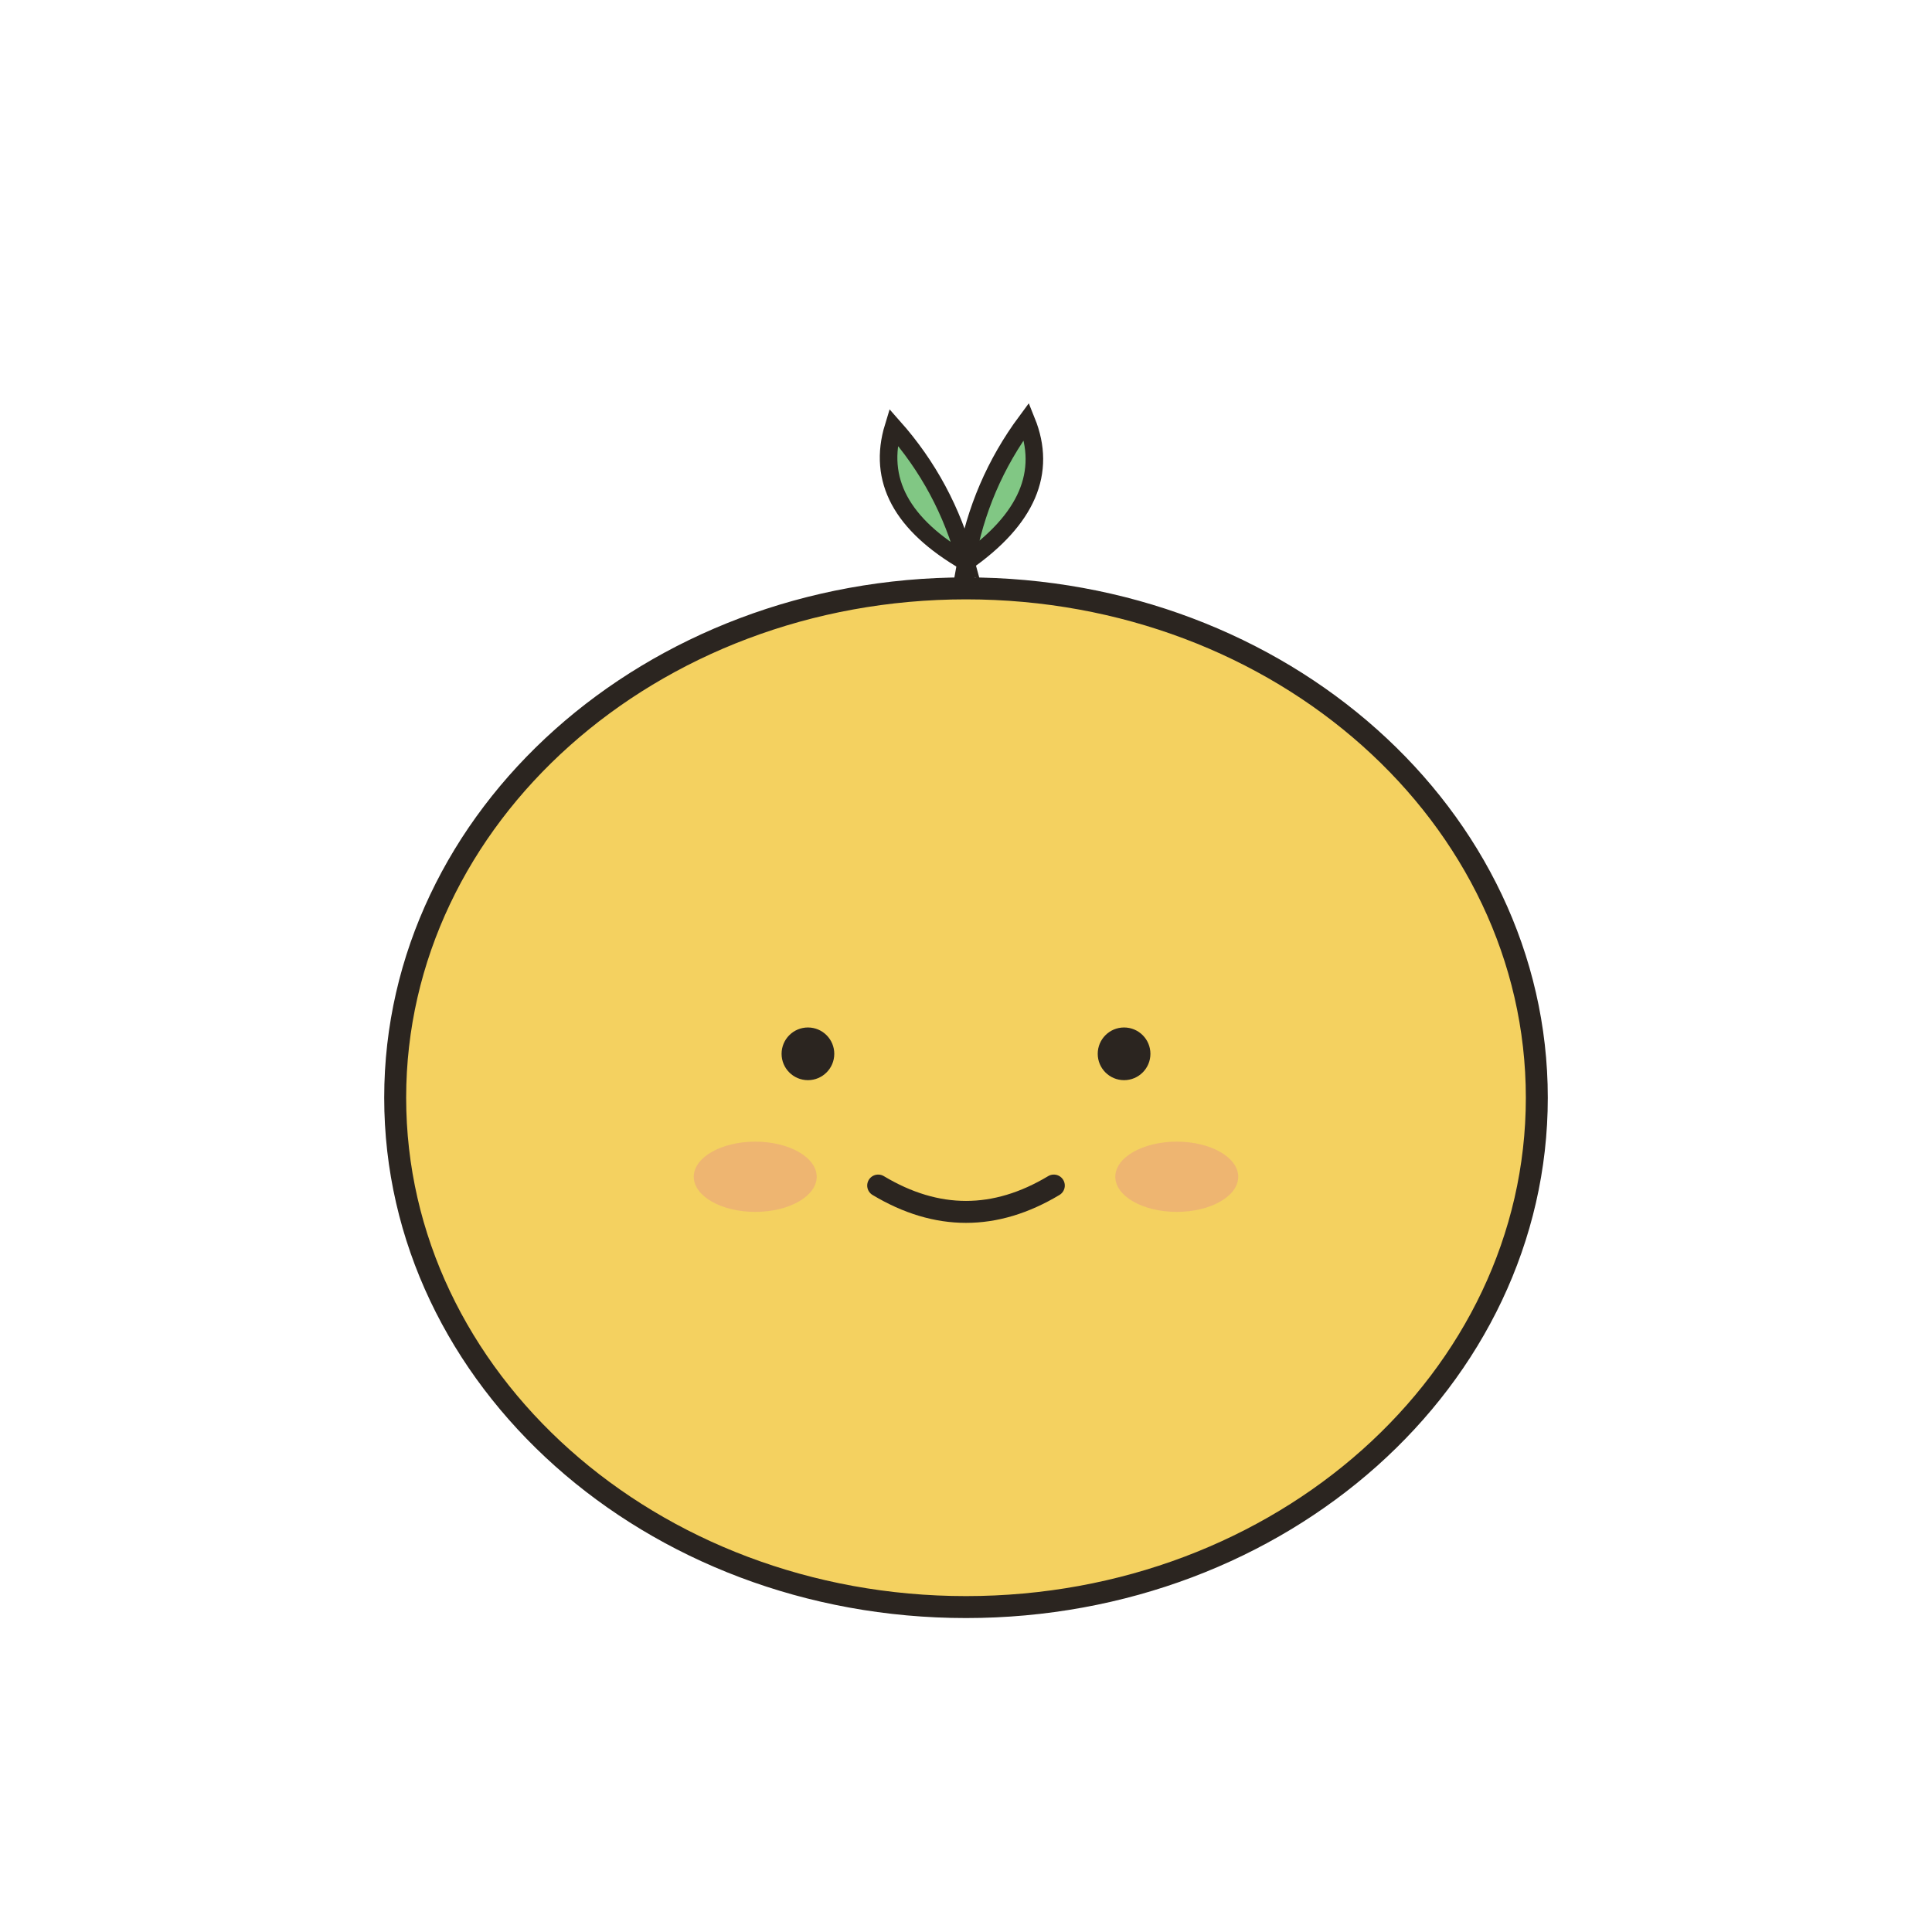
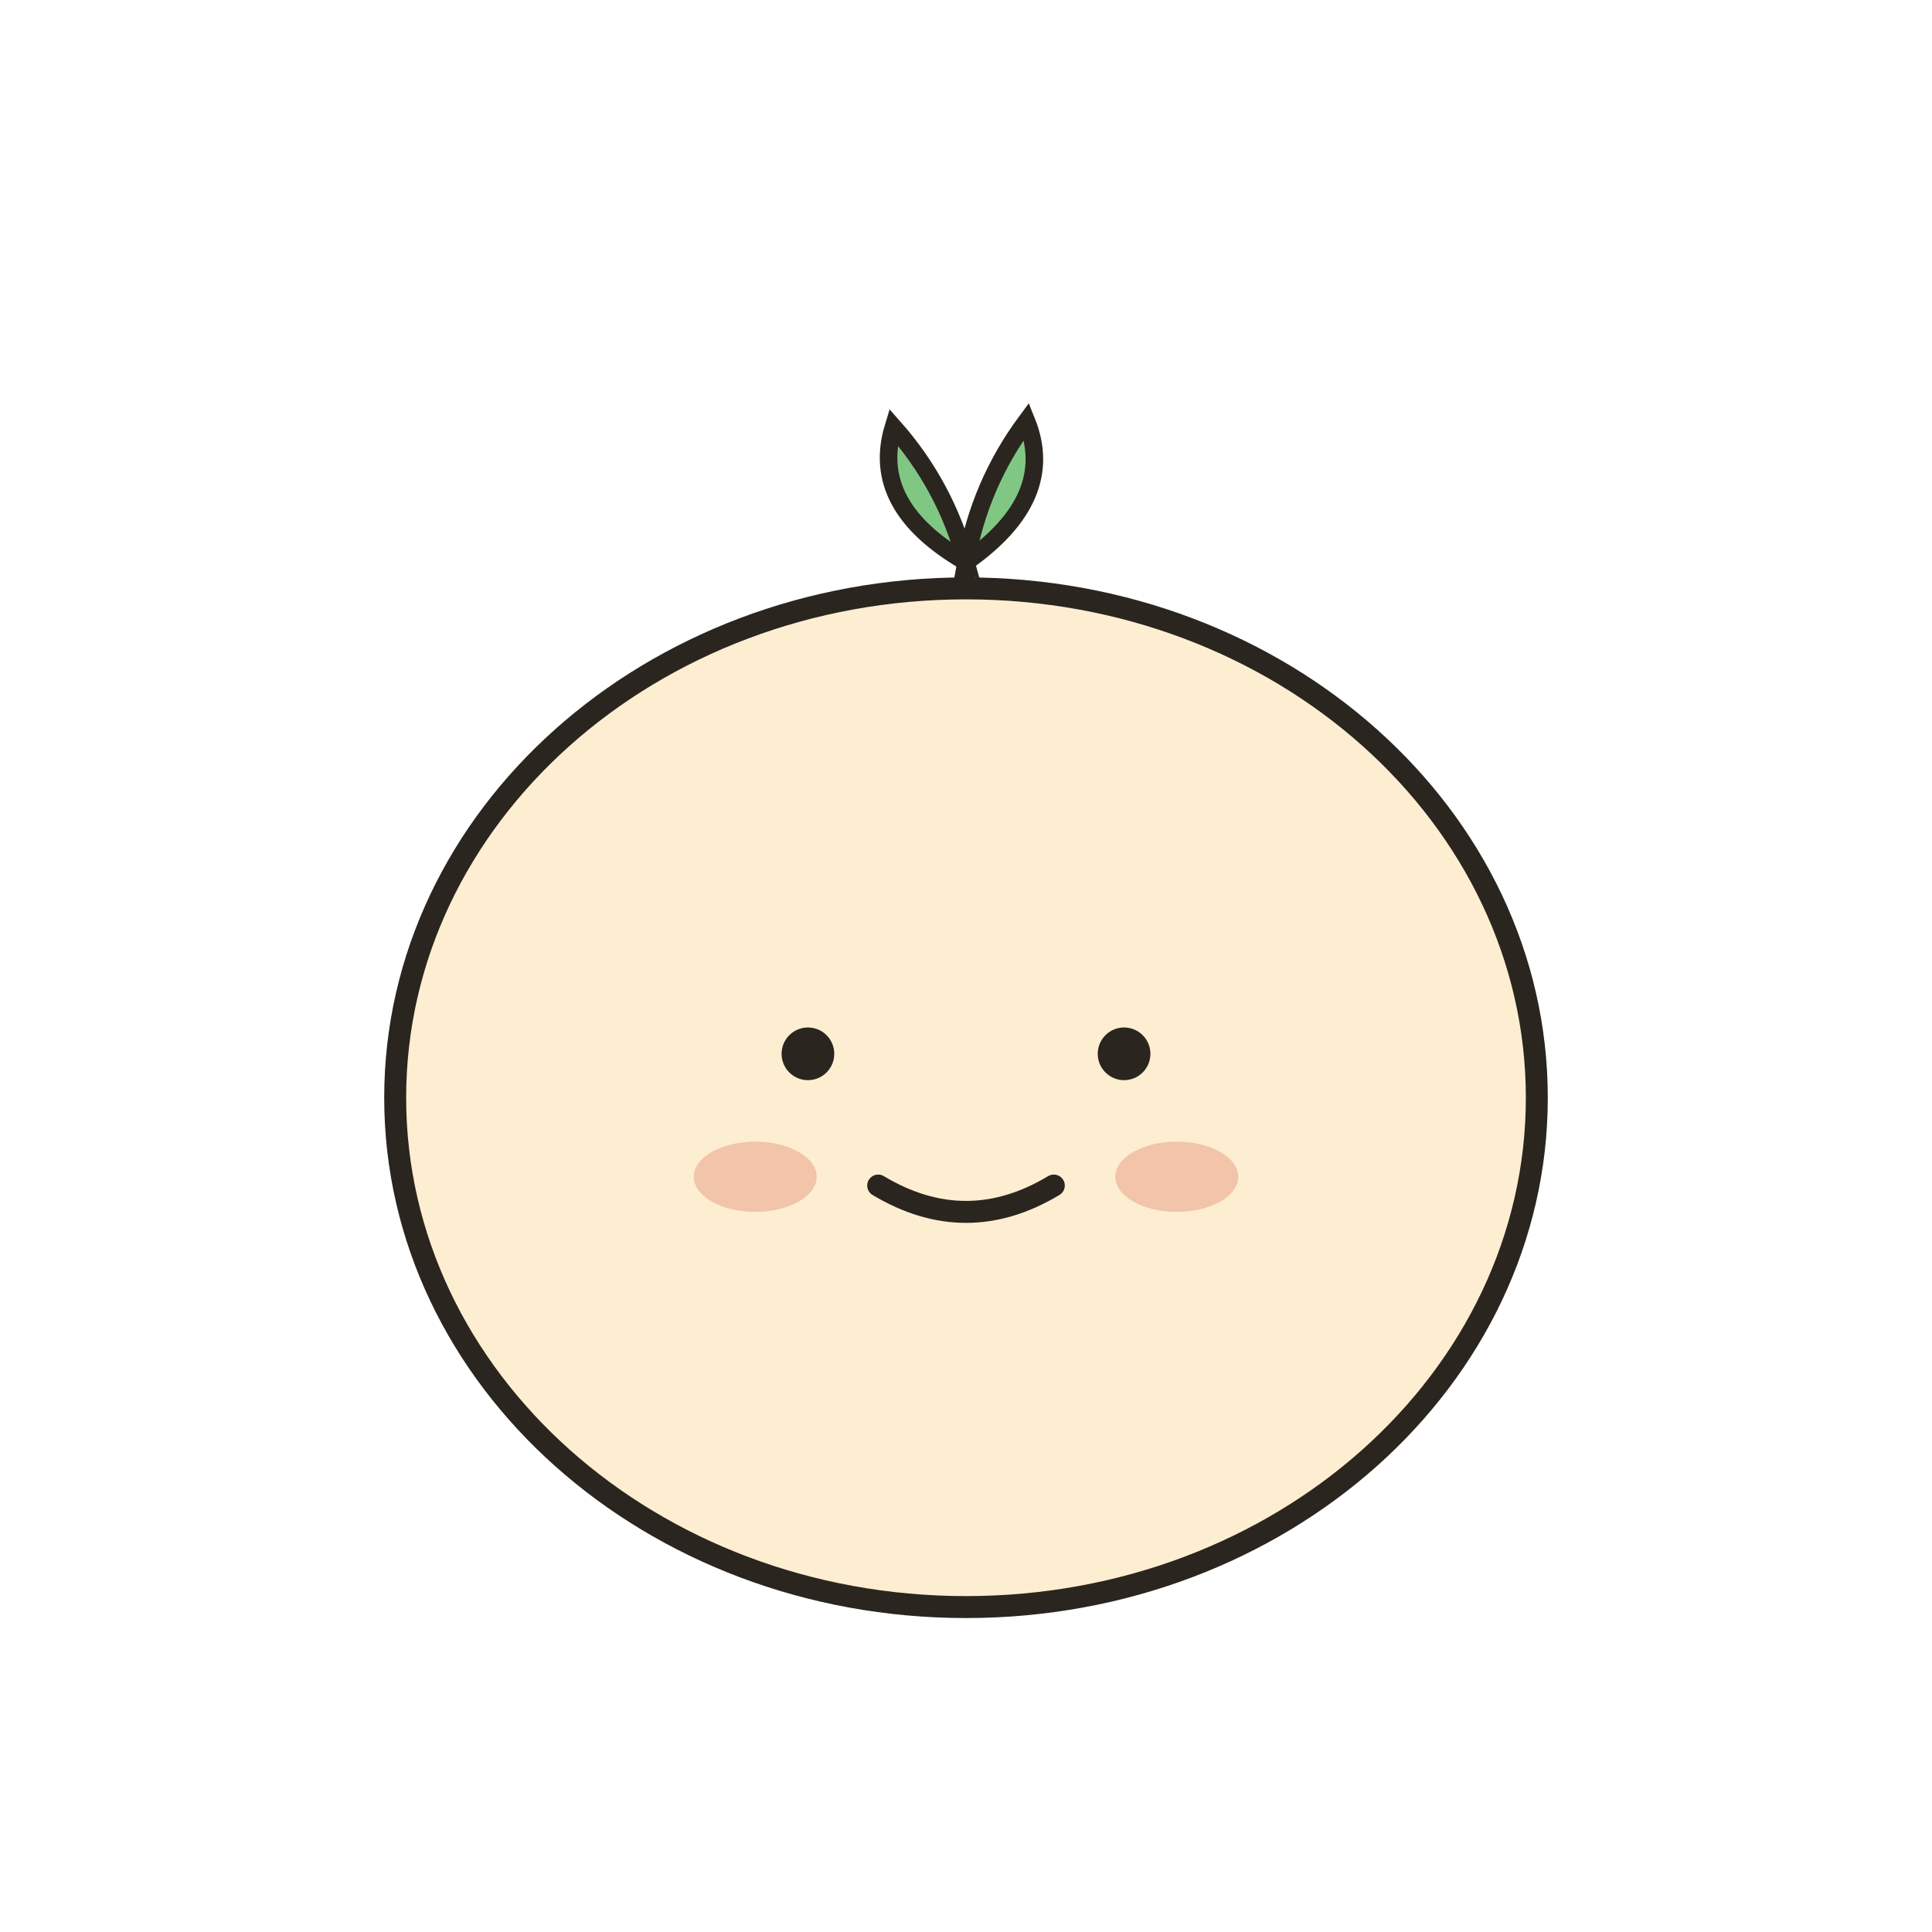
<svg xmlns="http://www.w3.org/2000/svg" viewBox="0 0 22 22">
  <line x1="11" y1="7.4" x2="11" y2="6.2" stroke="#2b2520" stroke-width="0.2" stroke-linecap="round" />
  <path d="M 11 6.4 Q 10.1 5.5 10.6 4.7 Q 11 5.5 11 6.4 Z" fill="#81C784" stroke="#2b2520" stroke-width="0.2" transform="rotate(-15 11 6.4)" />
  <path d="M 11 6.4 Q 11.9 5.5 11.4 4.7 Q 11 5.5 11 6.4 Z" fill="#81C784" stroke="#2b2520" stroke-width="0.2" transform="rotate(10 11 6.4)" />
-   <ellipse cx="11" cy="12.5" rx="6.5" ry="5.8" fill="#f4d160" stroke="#2b2520" stroke-width="0.25" />
+   <ellipse cx="11" cy="12.5" rx="6.5" ry="5.8" fill="#fdeed1" stroke="#2b2520" stroke-width="0.25" />
  <circle cx="9.2" cy="12" r="0.3" fill="#2b2520" />
  <circle cx="12.8" cy="12" r="0.3" fill="#2b2520" />
  <path d="M 10 13.5 Q 11 14.1 12 13.5" stroke="#2b2520" stroke-width="0.25" fill="none" stroke-linecap="round" />
  <ellipse cx="8.6" cy="13.4" rx="0.7" ry="0.4" fill="#e89a82" opacity="0.5" />
  <ellipse cx="13.4" cy="13.4" rx="0.7" ry="0.4" fill="#e89a82" opacity="0.5" />
</svg>
